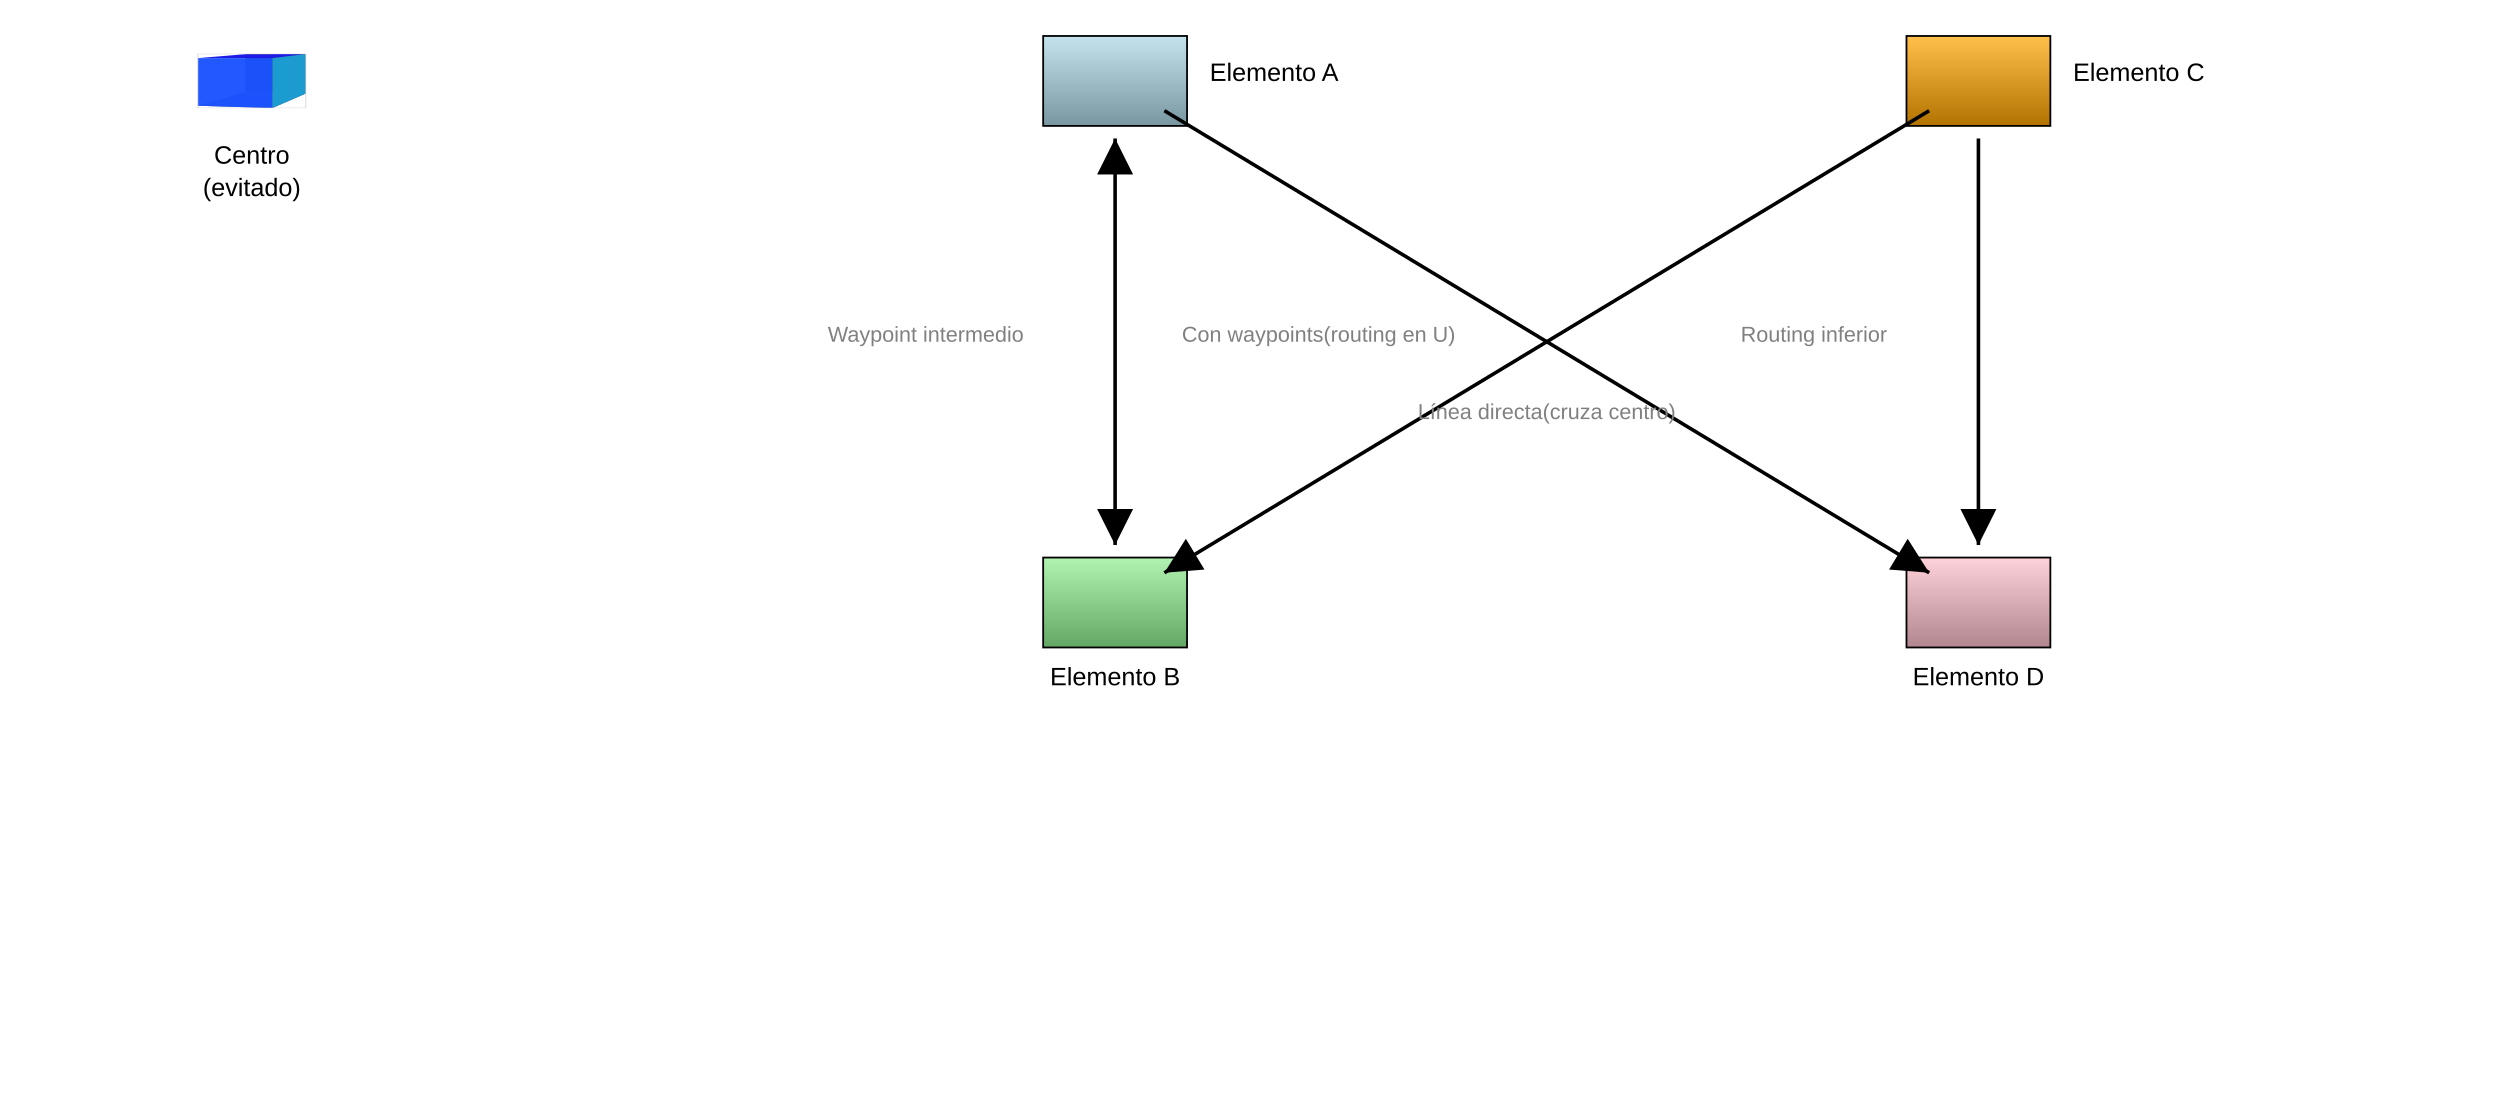
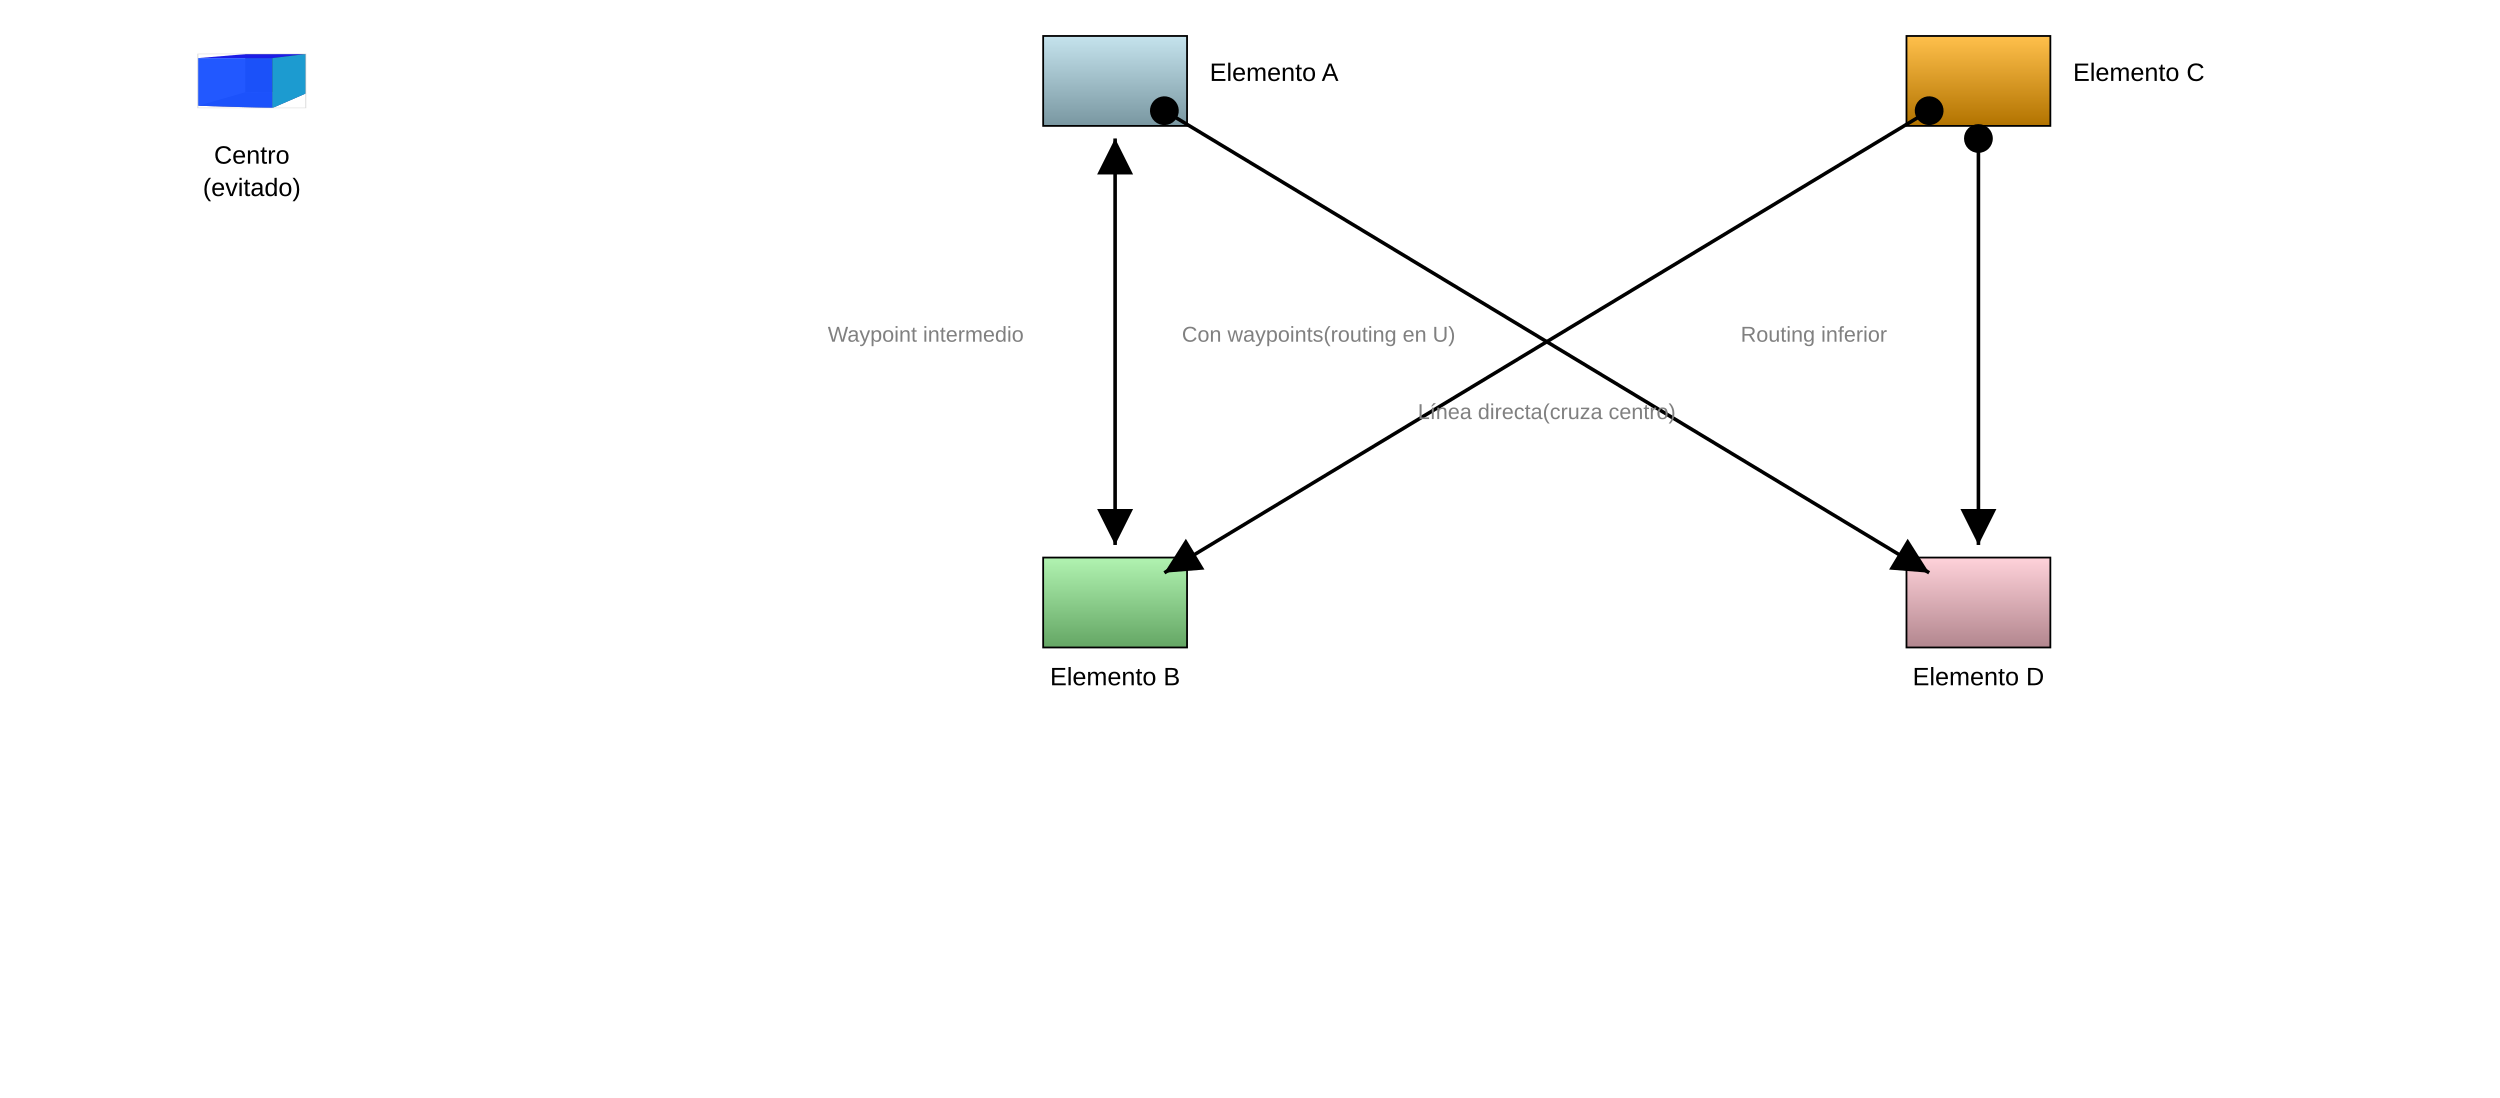
<svg xmlns="http://www.w3.org/2000/svg" baseProfile="full" height="610.0" version="1.1" viewBox="0,0,1390.0,610.0" width="1390.0">
  <defs>
    <marker id="arrow-end" markerHeight="10" markerWidth="10" orient="auto" refX="10" refY="5">
      <path d="M 0 0 L 10 5 L 0 10 z" fill="black" />
    </marker>
    <marker id="arrow-start" markerHeight="10" markerWidth="10" orient="auto" refX="0" refY="5">
      <path d="M 10 0 L 0 5 L 10 10 z" fill="black" />
+     </marker>
+     <marker id="circle-start" markerHeight="10" markerWidth="10" orient="auto" refX="5" refY="5">
+       <circle cx="5" cy="5" fill="black" r="4" />
+     </marker>
+     <marker id="circle-end" markerHeight="10" markerWidth="10" orient="auto" refX="5" refY="5">
+       <circle cx="5" cy="5" fill="black" r="4" />
    </marker>
    <linearGradient id="gradient-a" x1="0%" x2="0%" y1="0%" y2="100%">
      <stop offset="0%" stop-color="#c5e3ed" />
      <stop offset="100%" stop-color="#7997a1" />
    </linearGradient>
    <linearGradient id="gradient-b" x1="0%" x2="0%" y1="0%" y2="100%">
      <stop offset="0%" stop-color="#b1f3b1" />
      <stop offset="100%" stop-color="#64a664" />
    </linearGradient>
    <linearGradient id="gradient-c" x1="0%" x2="0%" y1="0%" y2="100%">
      <stop offset="0%" stop-color="#ffc04c" />
      <stop offset="100%" stop-color="#b27300" />
    </linearGradient>
    <linearGradient id="gradient-d" x1="0%" x2="0%" y1="0%" y2="100%">
      <stop offset="0%" stop-color="#ffd2da" />
      <stop offset="100%" stop-color="#b2868e" />
    </linearGradient>
    <linearGradient id="gradient-center" x1="0%" x2="0%" y1="0%" y2="100%">
      <stop offset="0%" stop-color="#ff917e" />
      <stop offset="100%" stop-color="#b24531" />
    </linearGradient>
  </defs>
  <rect fill="url(#gradient-a)" height="50" stroke="black" width="80" x="580.0" y="20.0" />
  <rect fill="url(#gradient-b)" height="50" stroke="black" width="80" x="580.0" y="310.0" />
  <rect fill="url(#gradient-c)" height="50" stroke="black" width="80" x="1060.0" y="20.0" />
  <rect fill="url(#gradient-d)" height="50" stroke="black" width="80" x="1060.0" y="310.0" />
  <g id="center">
    <g transform="translate(110.0,30.0) scale(1.204819,0.6928406) translate(-0.9,-1.4)">
      <path d="M 22.754,32.117 0.945,43 V 4.729 L 22.754,1.57 Z" fill="#e9e9ff" stroke="none" />
      <path d="M 50.713,33.121 V 1.463 L 22.754,1.57 V 32.117 Z" fill="#353564" stroke="none" />
      <path d="M 50.713,33.121 35.296,44.771 0.945,43 22.754,32.117 Z" fill="#4d4d9f" stroke="none" />
      <path d="M 50.713,1.463 35.296,4.738 0.945,4.729 22.754,1.57 Z" fill="#1c1ce6" opacity="1" stroke="none" />
      <path d="M 35.296,44.771 V 4.738 L 0.945,4.729 V 43 Z" fill="#1a52ff" opacity="0.96" stroke="none" />
      <path d="M 50.713,33.121 35.296,44.771 V 4.738 L 50.713,1.463 Z" fill="#1c9bd0" stroke="none" />
      <rect fill="none" height="43.3" opacity="0.67" stroke="#cbcbcb" stroke-width="0.48" width="49.8" x="0.9" y="1.4" />
    </g>
  </g>
-   <line marker-end="url(#arrow-end)" stroke="black" stroke-width="2" x1="647.389" x2="1072.611" y1="61.548" y2="318.452" />
-   <polyline fill="none" marker-end="url(#arrow-end)" points="1072.611,61.548 647.389,318.452" stroke="black" stroke-width="2" />
+   <line marker-end="url(#arrow-end)" marker-start="url(#circle-start)" stroke="black" stroke-width="2" x1="647.389" x2="1072.611" y1="61.548" y2="318.452" />
+   <polyline fill="none" marker-end="url(#arrow-end)" marker-start="url(#circle-start)" points="1072.611,61.548 647.389,318.452" stroke="black" stroke-width="2" />
  <polyline fill="none" marker-end="url(#arrow-end)" marker-start="url(#arrow-start)" points="620.0,77.0 620.0,303.0" stroke="black" stroke-width="2" />
-   <polyline fill="none" marker-end="url(#arrow-end)" points="1100.0,77.0 1100.0,303.0" stroke="black" stroke-width="2" />
+   <polyline fill="none" marker-end="url(#arrow-end)" marker-start="url(#circle-start)" points="1100.0,77.0 1100.0,303.0" stroke="black" stroke-width="2" />
  <text fill="black" font-family="Arial, sans-serif" font-size="14px" text-anchor="start" x="672.6" y="45.0">Elemento A</text>
  <text fill="black" font-family="Arial, sans-serif" font-size="14px" text-anchor="middle" x="620.0" y="381.0">Elemento B</text>
  <text fill="black" font-family="Arial, sans-serif" font-size="14px" text-anchor="start" x="1152.6" y="45.0">Elemento C</text>
  <text fill="black" font-family="Arial, sans-serif" font-size="14px" text-anchor="middle" x="1100.0" y="381.0">Elemento D</text>
  <text fill="black" font-family="Arial, sans-serif" font-size="14px" text-anchor="middle" x="140.0" y="91.0">Centro</text>
  <text fill="black" font-family="Arial, sans-serif" font-size="14px" text-anchor="middle" x="140.0" y="109.0">(evitado)</text>
  <text fill="gray" font-family="Arial, sans-serif" font-size="12px" text-anchor="middle" x="860.0" y="233.0">Línea directa
(cruza centro)</text>
  <text fill="gray" font-family="Arial, sans-serif" font-size="12px" text-anchor="end" x="809.2" y="190.0">Con waypoints
(routing en U)</text>
  <text fill="gray" font-family="Arial, sans-serif" font-size="12px" text-anchor="end" x="569.2" y="190.0">Waypoint intermedio</text>
  <text fill="gray" font-family="Arial, sans-serif" font-size="12px" text-anchor="end" x="1049.2" y="190.0">Routing inferior</text>
</svg>
